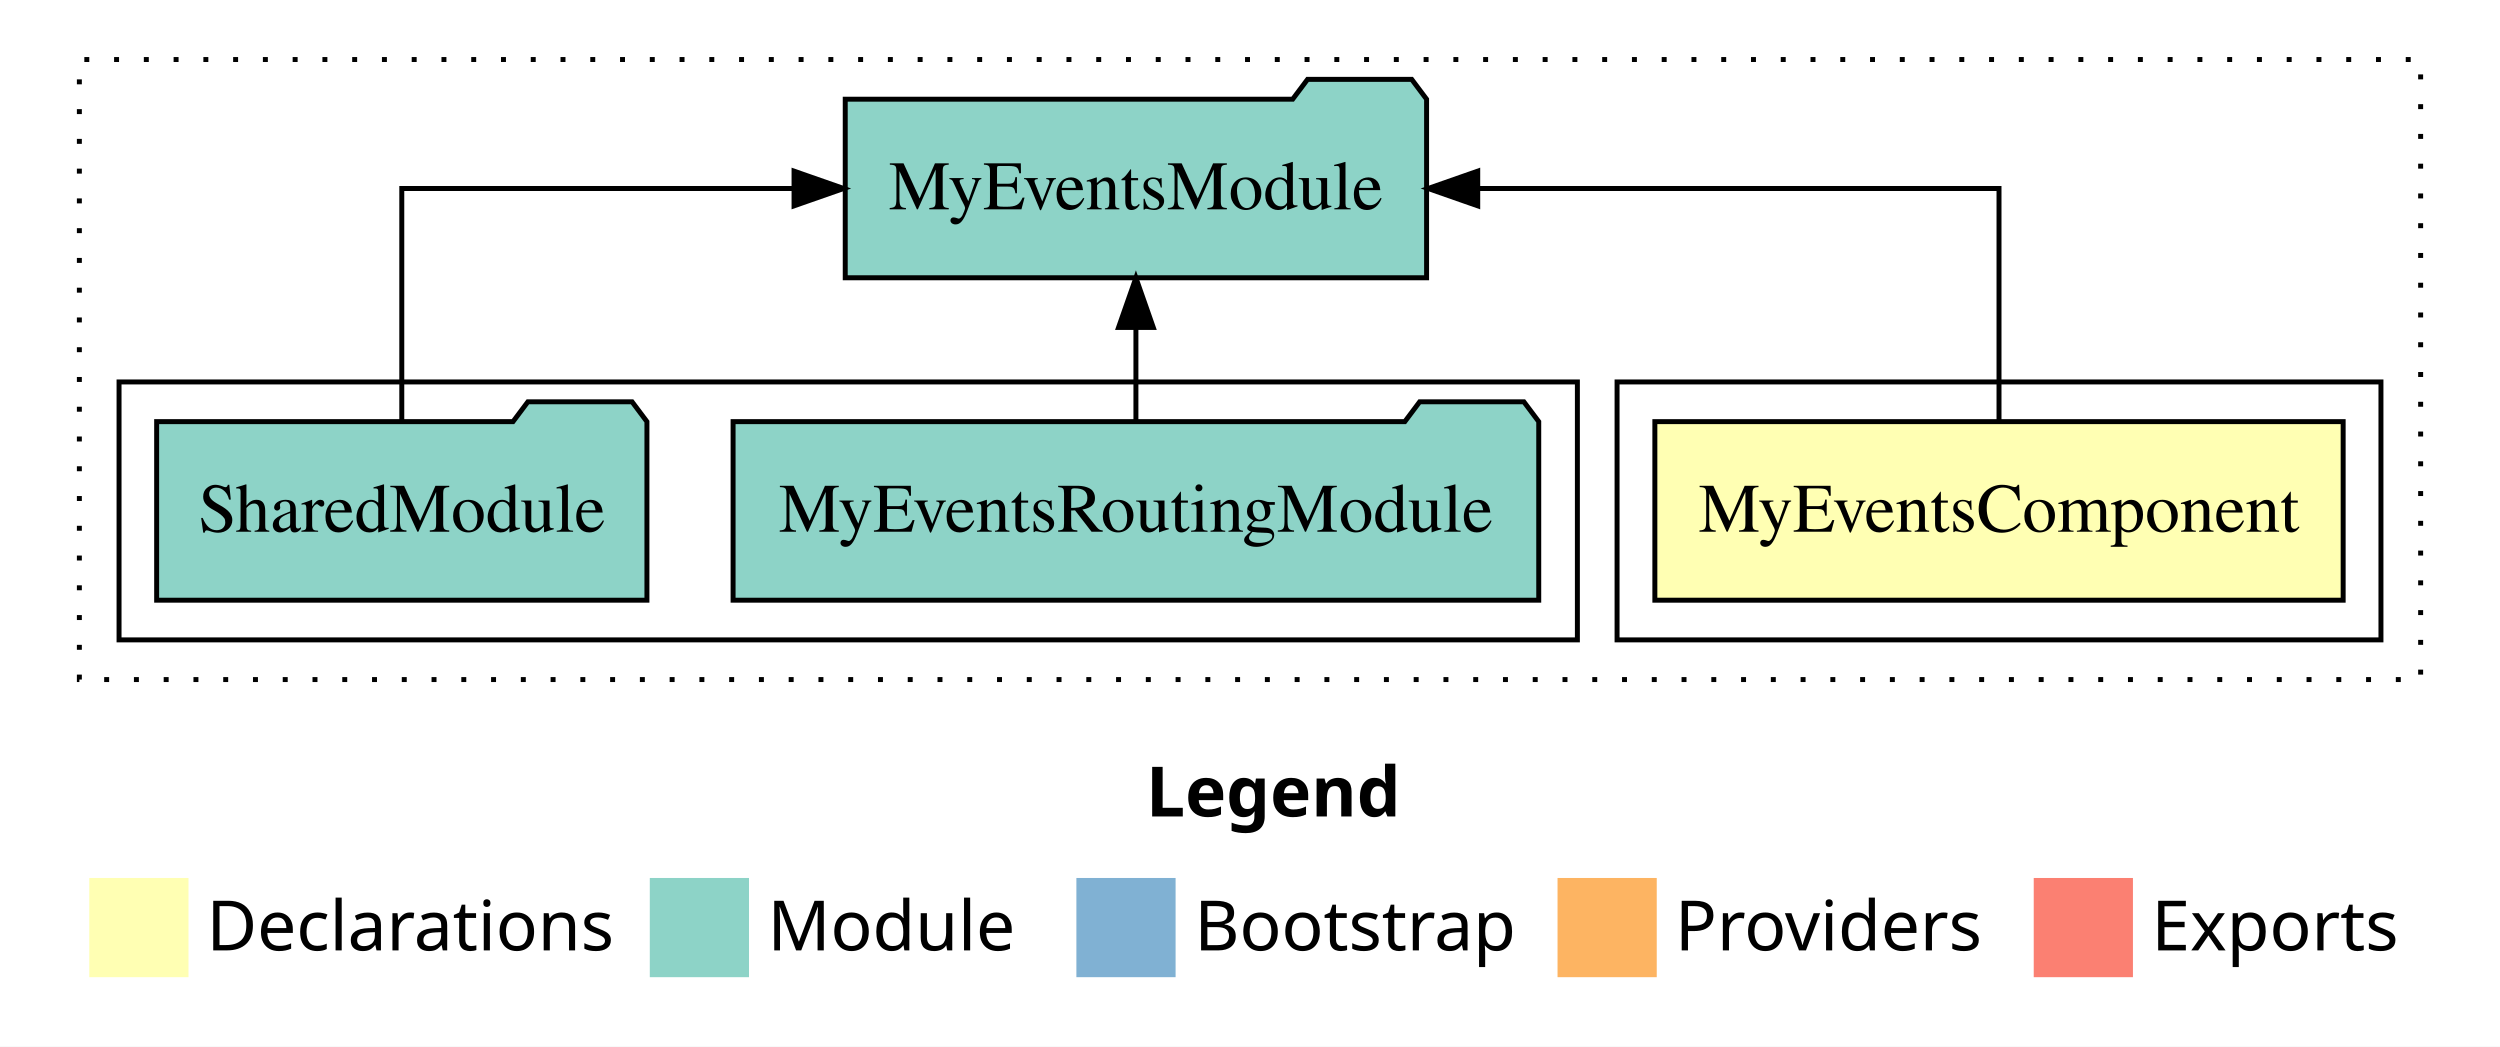
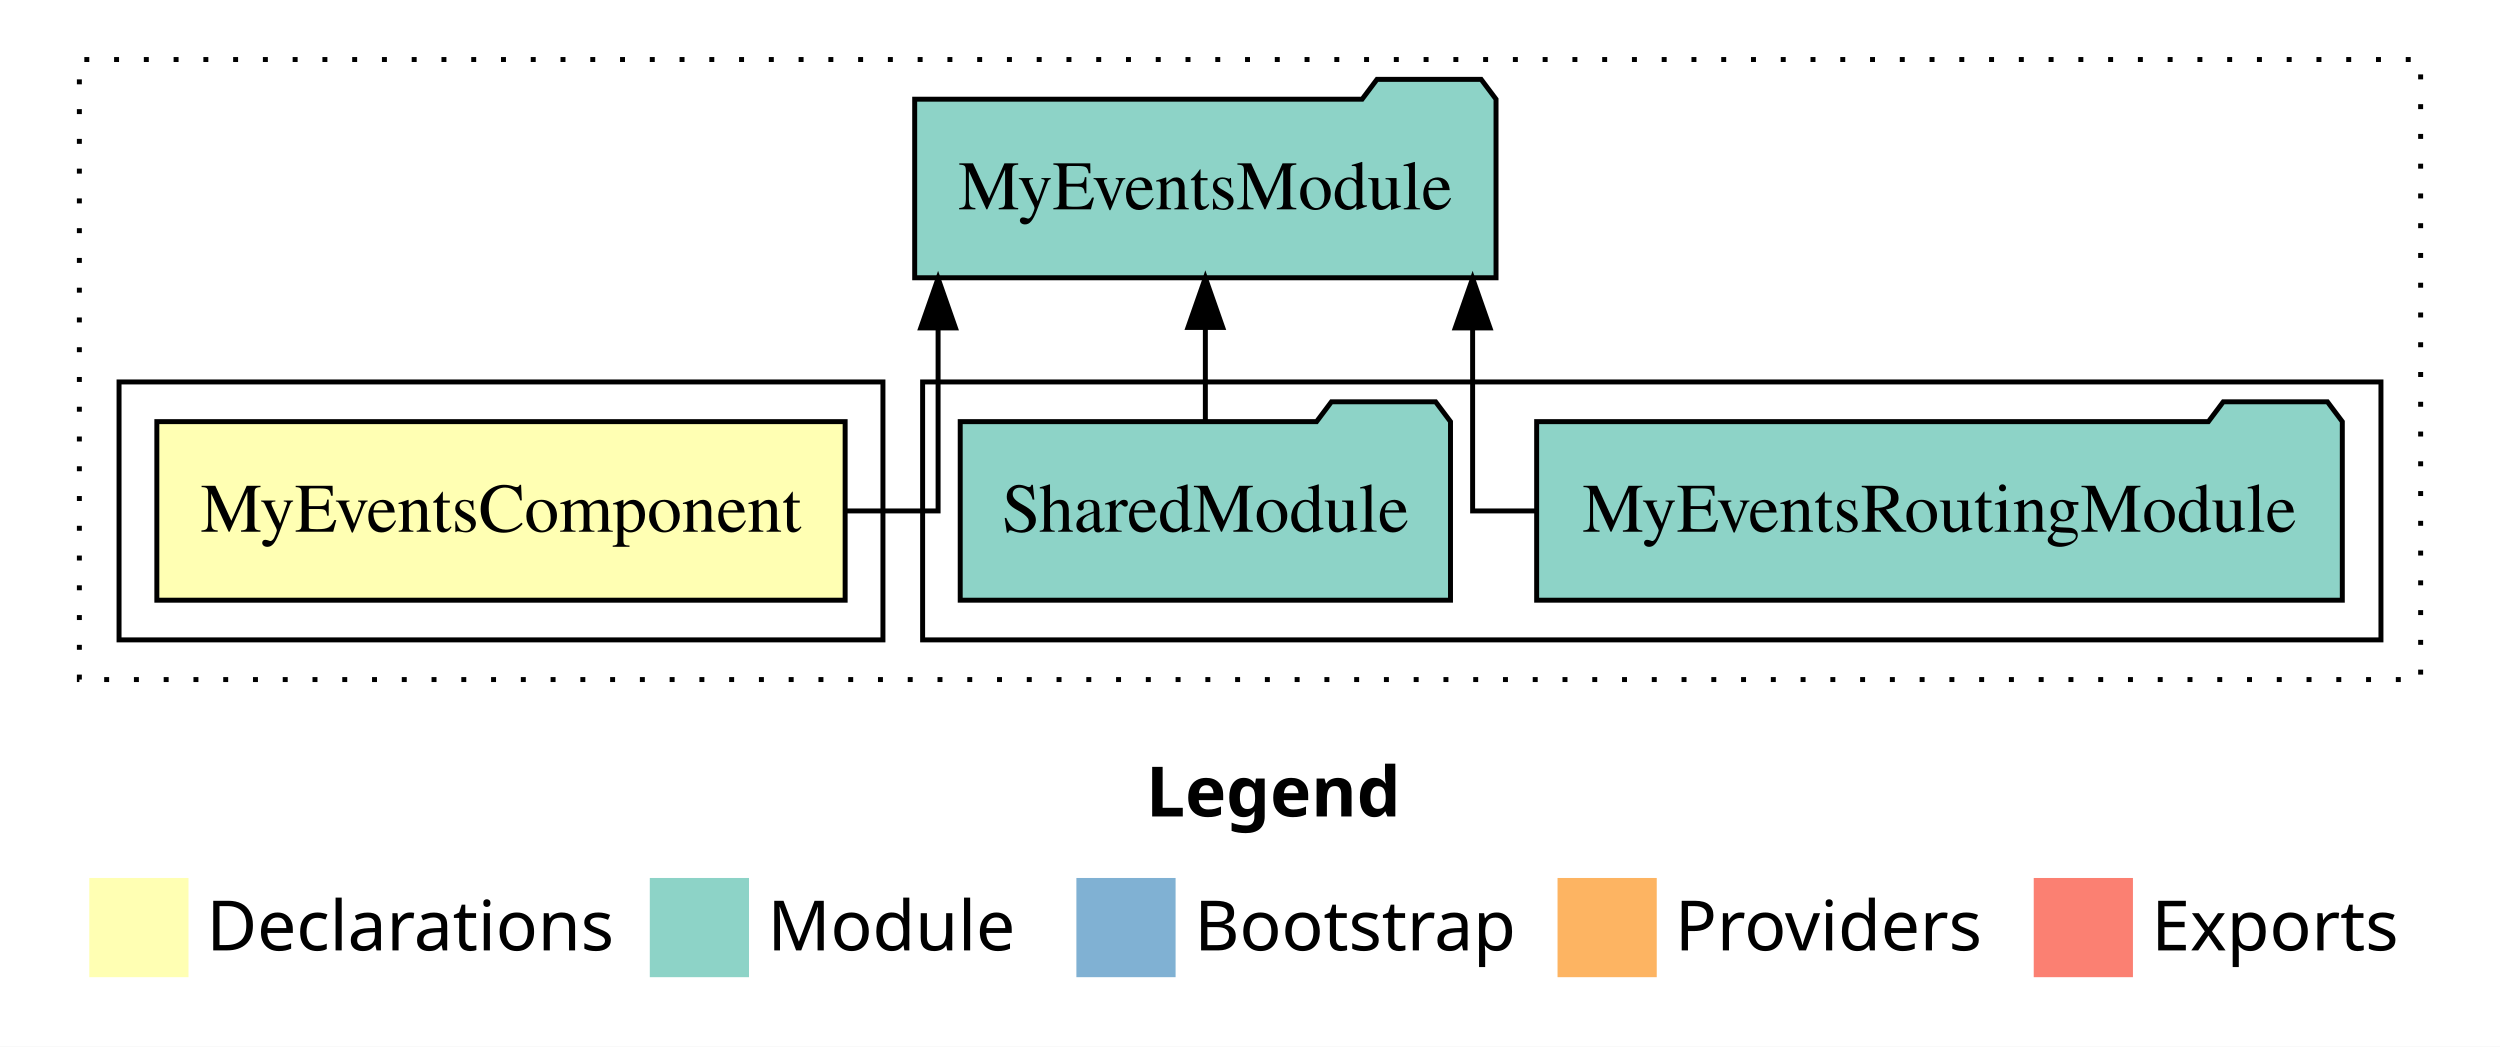
<svg xmlns="http://www.w3.org/2000/svg" width="504pt" height="211pt" viewBox="0.00 0.00 504.00 211.00">
  <g id="graph0" class="graph" transform="scale(1 1) rotate(0) translate(4 207)">
    <polygon fill="white" stroke="transparent" points="-4,4 -4,-207 500,-207 500,4 -4,4" />
    <text text-anchor="start" x="227.01" y="-42.4" font-family="Times-12" font-weight="bold" font-size="14.00">Legend</text>
    <polygon fill="#ffffb3" stroke="transparent" points="14,-10 14,-30 34,-30 34,-10 14,-10" />
    <text text-anchor="start" x="37.63" y="-15.4" font-family="Times-12" font-size="14.00">  Declarations</text>
    <polygon fill="#8dd3c7" stroke="transparent" points="127,-10 127,-30 147,-30 147,-10 127,-10" />
    <text text-anchor="start" x="150.73" y="-15.4" font-family="Times-12" font-size="14.00">  Module</text>
    <polygon fill="#80b1d3" stroke="transparent" points="213,-10 213,-30 233,-30 233,-10 213,-10" />
    <text text-anchor="start" x="236.78" y="-15.4" font-family="Times-12" font-size="14.00">  Bootstrap</text>
    <polygon fill="#fdb462" stroke="transparent" points="310,-10 310,-30 330,-30 330,-10 310,-10" />
    <text text-anchor="start" x="333.67" y="-15.4" font-family="Times-12" font-size="14.00">  Providers</text>
    <polygon fill="#fb8072" stroke="transparent" points="406,-10 406,-30 426,-30 426,-10 406,-10" />
    <text text-anchor="start" x="429.73" y="-15.4" font-family="Times-12" font-size="14.00">  Exports</text>
    <g id="clust1" class="cluster">
      <polygon fill="none" stroke="black" stroke-dasharray="1,5" points="12,-70 12,-195 484,-195 484,-70 12,-70" />
    </g>
+     <g id="clust4" class="cluster">
+       <polygon fill="none" stroke="black" points="182,-78 182,-130 476,-130 476,-78 182,-78" />
+     </g>
    <g id="clust2" class="cluster">
-       <polygon fill="none" stroke="black" points="322,-78 322,-130 476,-130 476,-78 322,-78" />
-     </g>
-     <g id="clust4" class="cluster">
-       <polygon fill="none" stroke="black" points="20,-78 20,-130 314,-130 314,-78 20,-78" />
+       <polygon fill="none" stroke="black" points="20,-78 20,-130 174,-130 174,-78 20,-78" />
    </g>
    <g id="node1" class="node">
-       <polygon fill="#ffffb3" stroke="black" points="468.38,-122 329.62,-122 329.62,-86 468.38,-86 468.38,-122" />
-       <text text-anchor="middle" x="399" y="-99.8" font-family="Times,serif" font-size="14.00">MyEventsComponent</text>
+       <polygon fill="#ffffb3" stroke="black" points="166.38,-122 27.62,-122 27.62,-86 166.38,-86 166.38,-122" />
+       <text text-anchor="middle" x="97" y="-99.8" font-family="Times,serif" font-size="14.00">MyEventsComponent</text>
    </g>
    <g id="node2" class="node">
-       <polygon fill="#8dd3c7" stroke="black" points="283.6,-187 280.6,-191 259.6,-191 256.6,-187 166.4,-187 166.4,-151 283.6,-151 283.6,-187" />
-       <text text-anchor="middle" x="225" y="-164.8" font-family="Times,serif" font-size="14.00">MyEventsModule</text>
+       <polygon fill="#8dd3c7" stroke="black" points="297.6,-187 294.6,-191 273.6,-191 270.6,-187 180.4,-187 180.4,-151 297.6,-151 297.6,-187" />
+       <text text-anchor="middle" x="239" y="-164.8" font-family="Times,serif" font-size="14.00">MyEventsModule</text>
    </g>
    <g id="edge1" class="edge">
-       <path fill="none" stroke="black" d="M399,-122.11C399,-141.34 399,-169 399,-169 399,-169 293.91,-169 293.91,-169" />
-       <polygon fill="black" stroke="black" points="293.91,-165.5 283.91,-169 293.91,-172.5 293.91,-165.5" />
+       <path fill="none" stroke="black" d="M166.43,-104C177.35,-104 185.12,-104 185.12,-104 185.12,-104 185.12,-140.89 185.12,-140.89" />
+       <polygon fill="black" stroke="black" points="181.62,-140.89 185.12,-150.89 188.62,-140.89 181.62,-140.89" />
    </g>
    <g id="node3" class="node">
-       <polygon fill="#8dd3c7" stroke="black" points="306.21,-122 303.21,-126 282.21,-126 279.21,-122 143.79,-122 143.79,-86 306.21,-86 306.21,-122" />
-       <text text-anchor="middle" x="225" y="-99.8" font-family="Times,serif" font-size="14.00">MyEventsRoutingModule</text>
+       <polygon fill="#8dd3c7" stroke="black" points="468.21,-122 465.21,-126 444.21,-126 441.21,-122 305.79,-122 305.79,-86 468.21,-86 468.21,-122" />
+       <text text-anchor="middle" x="387" y="-99.8" font-family="Times,serif" font-size="14.00">MyEventsRoutingModule</text>
    </g>
    <g id="edge2" class="edge">
-       <path fill="none" stroke="black" d="M225,-122.11C225,-122.11 225,-140.99 225,-140.99" />
-       <polygon fill="black" stroke="black" points="221.5,-140.99 225,-150.99 228.5,-140.99 221.5,-140.99" />
+       <path fill="none" stroke="black" d="M305.57,-104C297.88,-104 292.88,-104 292.88,-104 292.88,-104 292.88,-140.89 292.88,-140.89" />
+       <polygon fill="black" stroke="black" points="289.38,-140.89 292.88,-150.89 296.38,-140.89 289.38,-140.89" />
    </g>
    <g id="node4" class="node">
-       <polygon fill="#8dd3c7" stroke="black" points="126.42,-122 123.42,-126 102.42,-126 99.42,-122 27.58,-122 27.58,-86 126.42,-86 126.42,-122" />
-       <text text-anchor="middle" x="77" y="-99.8" font-family="Times,serif" font-size="14.00">SharedModule</text>
+       <polygon fill="#8dd3c7" stroke="black" points="288.42,-122 285.42,-126 264.42,-126 261.42,-122 189.58,-122 189.58,-86 288.42,-86 288.42,-122" />
+       <text text-anchor="middle" x="239" y="-99.8" font-family="Times,serif" font-size="14.00">SharedModule</text>
    </g>
    <g id="edge3" class="edge">
-       <path fill="none" stroke="black" d="M77,-122.11C77,-141.34 77,-169 77,-169 77,-169 156.08,-169 156.08,-169" />
-       <polygon fill="black" stroke="black" points="156.08,-172.5 166.08,-169 156.08,-165.5 156.08,-172.5" />
+       <path fill="none" stroke="black" d="M239,-122.11C239,-122.11 239,-140.99 239,-140.99" />
+       <polygon fill="black" stroke="black" points="235.5,-140.99 239,-150.99 242.5,-140.99 235.5,-140.99" />
    </g>
  </g>
</svg>
